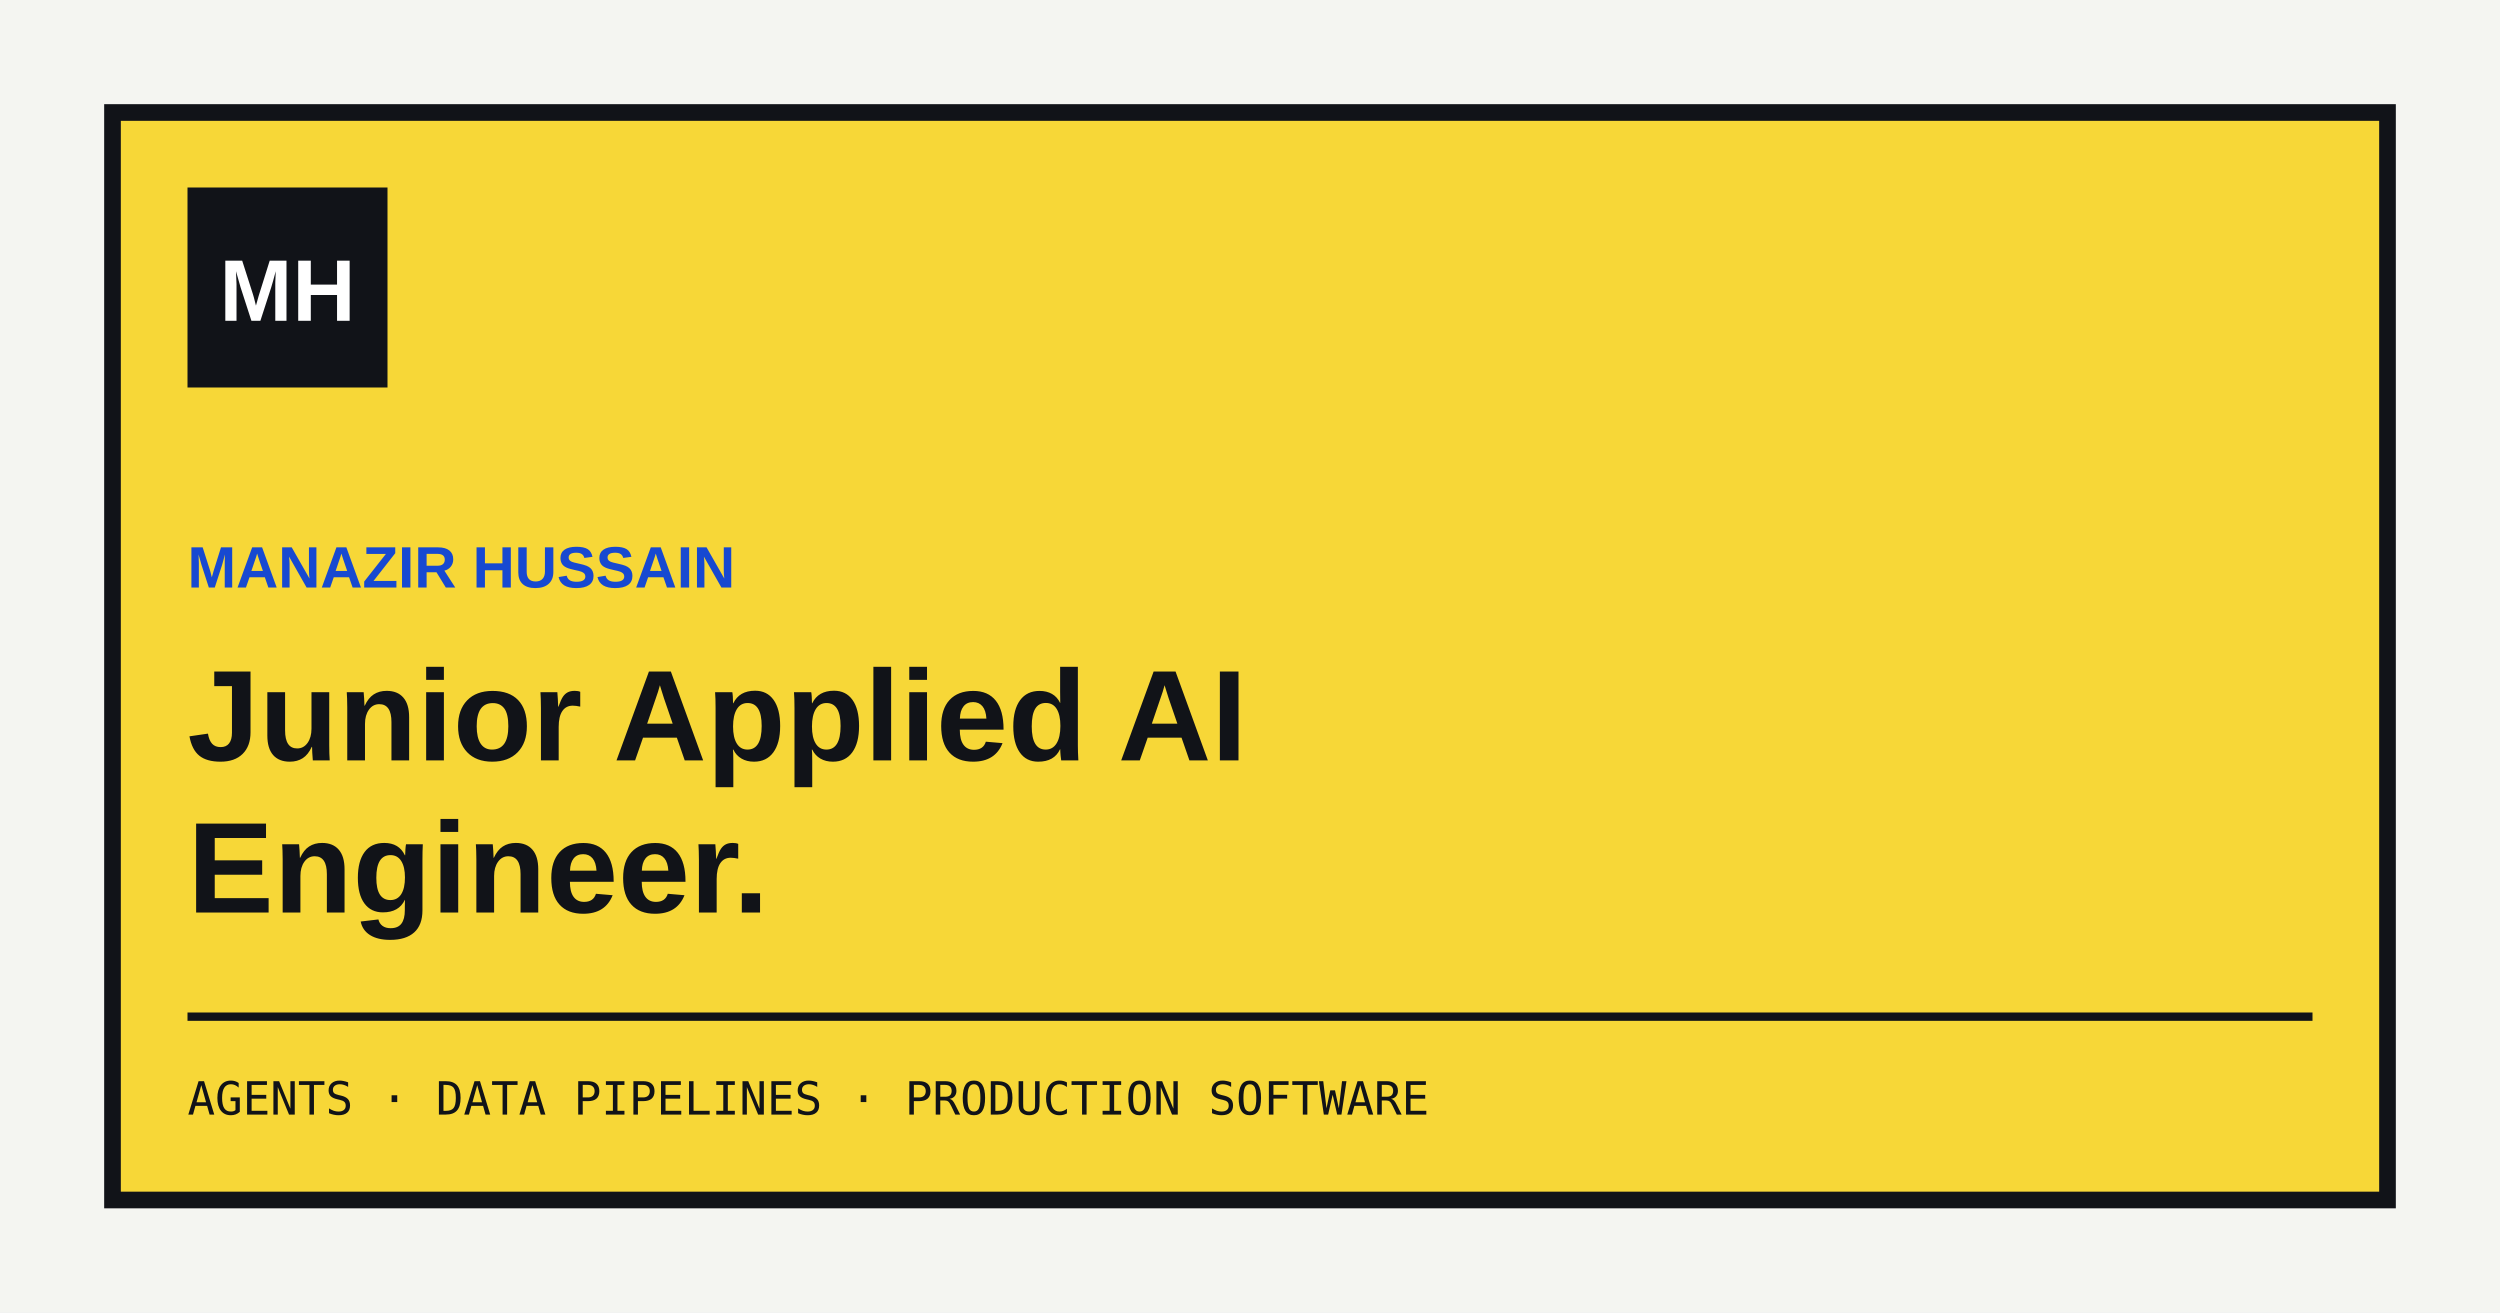
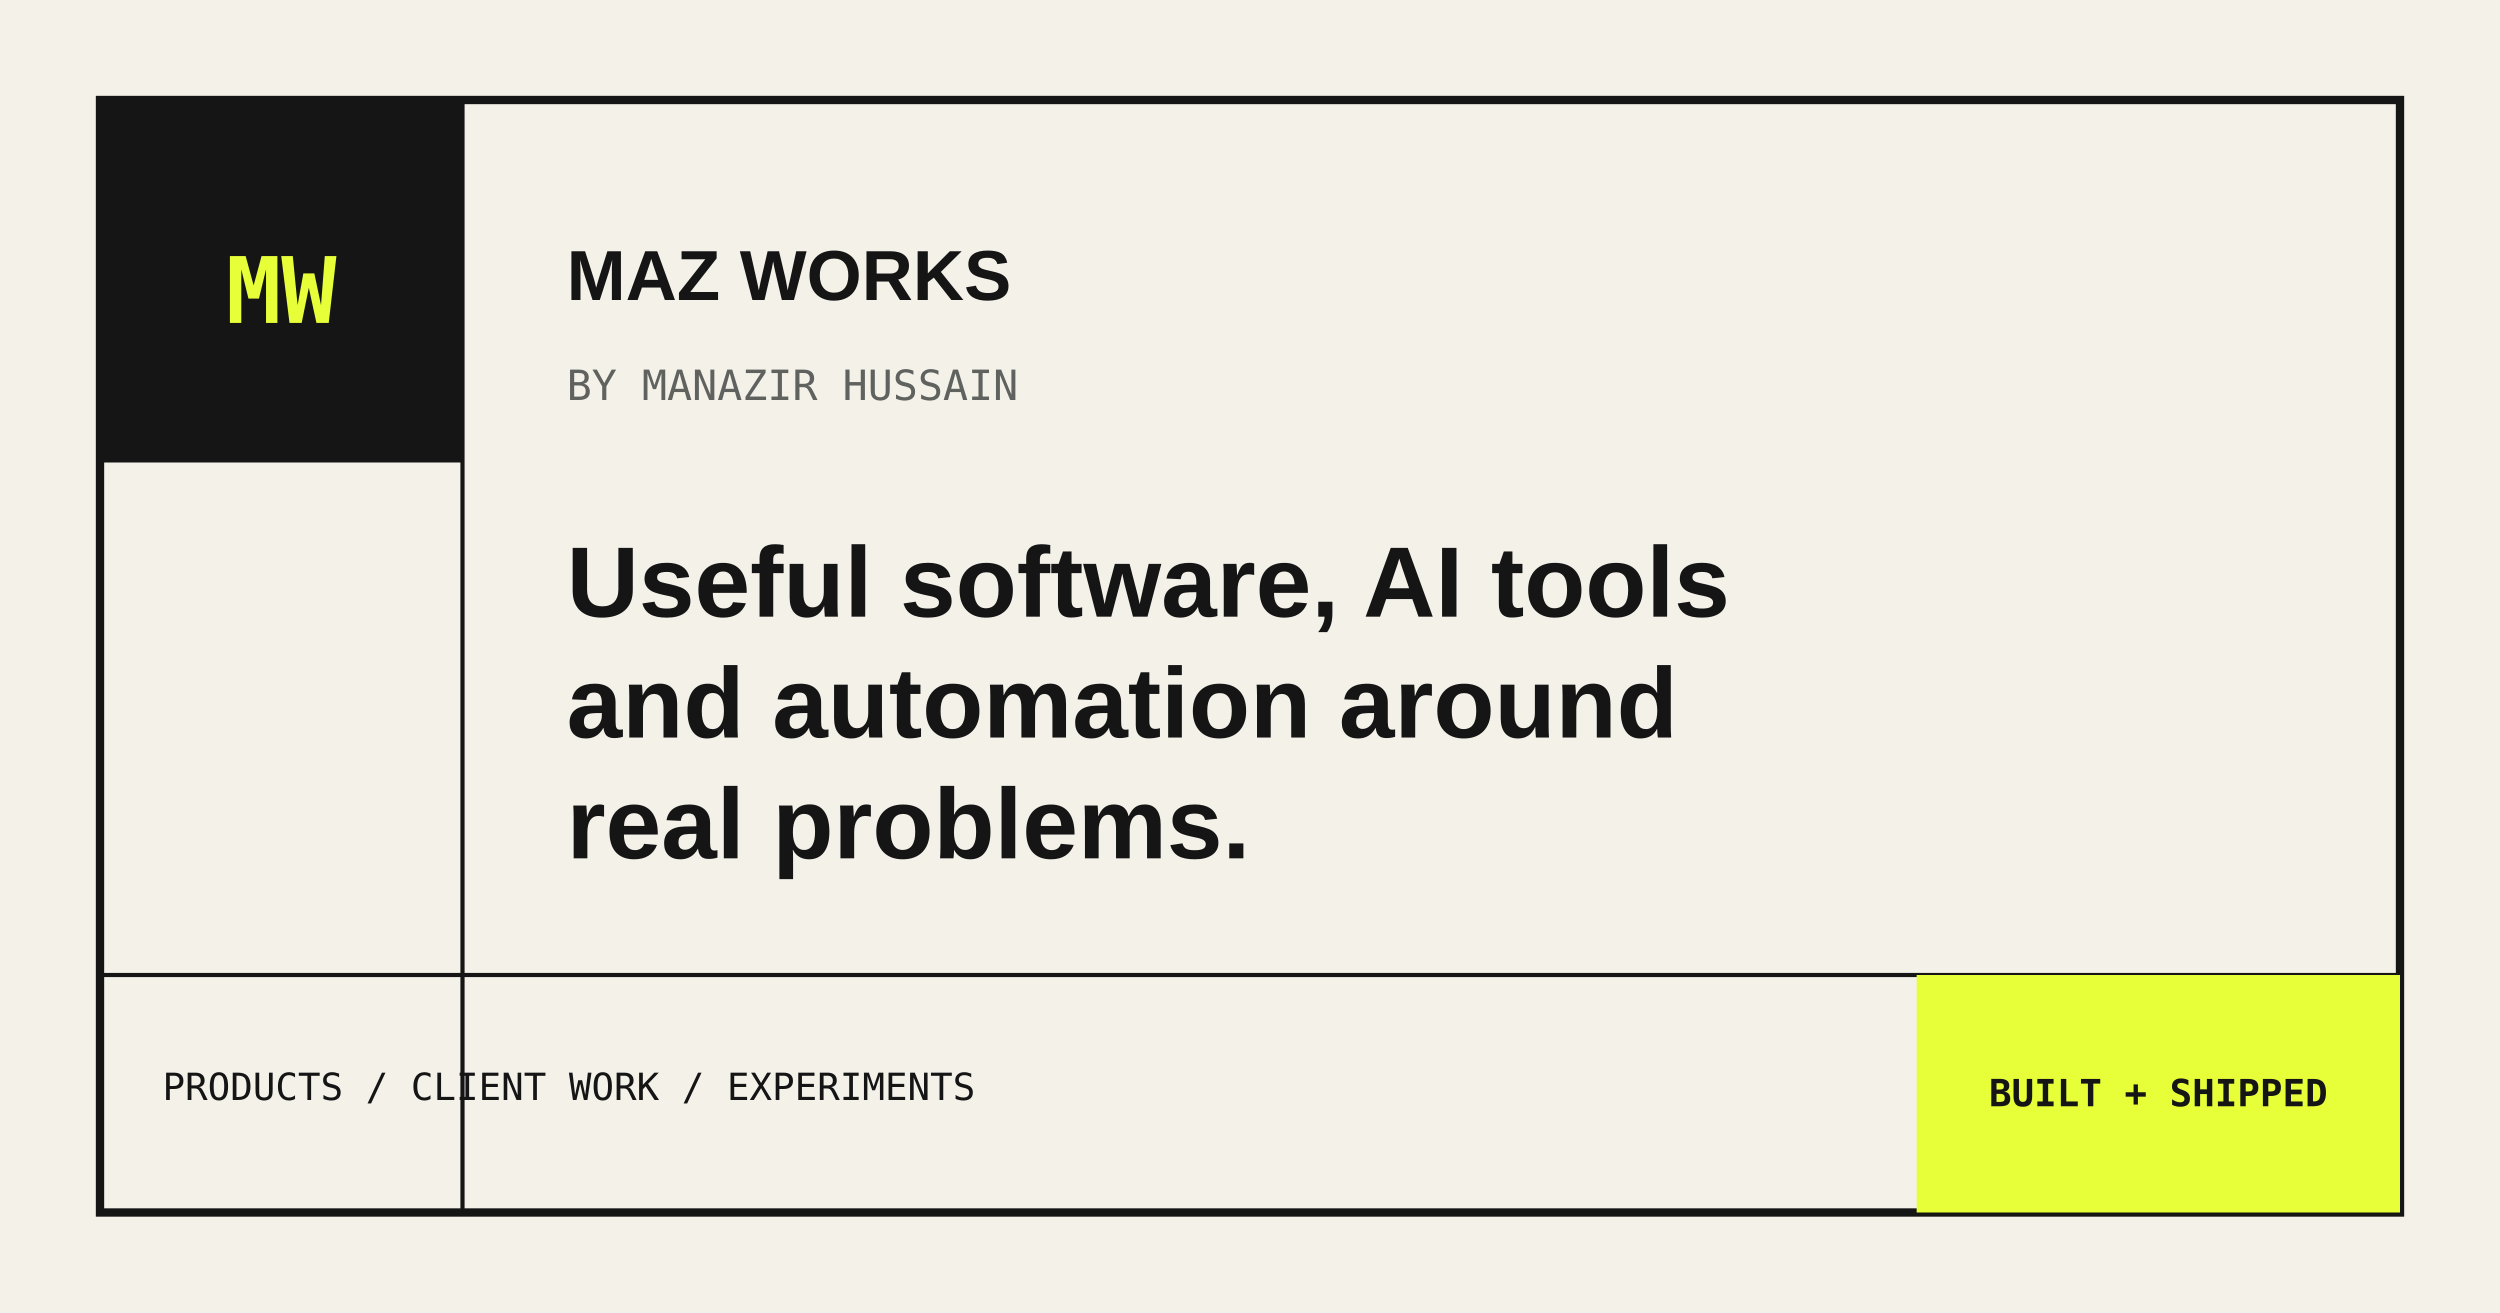
- <svg xmlns="http://www.w3.org/2000/svg" width="1200" height="630" viewBox="0 0 1200 630" role="img" aria-labelledby="title description">
-   <rect width="1200" height="630" fill="#f4f5f1" />
-   <rect x="54" y="54" width="1092" height="522" fill="#f7d737" stroke="#111318" stroke-width="8" />
-   <rect x="90" y="90" width="96" height="96" fill="#111318" />
-   <text x="138" y="154" fill="#ffffff" font-family="Arial, sans-serif" font-size="42" font-weight="900" text-anchor="middle">MH</text>
-   <text x="90" y="282" fill="#1749d1" font-family="Arial, sans-serif" font-size="28" font-weight="800">MANAZIR HUSSAIN</text>
-   <text x="90" y="365" fill="#111318" font-family="Arial, sans-serif" font-size="62" font-weight="900">Junior Applied AI</text>
-   <text x="90" y="438" fill="#111318" font-family="Arial, sans-serif" font-size="62" font-weight="900">Engineer.</text>
-   <line x1="90" y1="488" x2="1110" y2="488" stroke="#111318" stroke-width="4" />
-   <text x="90" y="535" fill="#111318" font-family="Consolas, monospace" font-size="22">AGENTS · DATA PIPELINES · PRODUCTION SOFTWARE</text>
+ <svg xmlns="http://www.w3.org/2000/svg" width="1200" height="630" viewBox="0 0 1200 630" role="img" aria-labelledby="title desc">
+   <rect width="1200" height="630" fill="#f4f1e9" />
+   <rect x="48" y="48" width="1104" height="534" fill="none" stroke="#151515" stroke-width="4" />
+   <rect x="48" y="48" width="174" height="174" fill="#151515" />
+   <text x="135" y="155" fill="#e6ff38" font-family="Consolas,monospace" font-size="44" font-weight="700" text-anchor="middle">MW</text>
+   <line x1="222" y1="48" x2="222" y2="582" stroke="#151515" stroke-width="2" />
+   <line x1="48" y1="468" x2="1152" y2="468" stroke="#151515" stroke-width="2" />
+   <rect x="920" y="468" width="232" height="114" fill="#e6ff38" />
+   <text x="272" y="144" fill="#151515" font-family="Arial,sans-serif" font-size="34" font-weight="700">MAZ WORKS</text>
+   <text x="272" y="192" fill="#5f625e" font-family="Consolas,monospace" font-size="20">BY MANAZIR HUSSAIN</text>
+   <text x="272" y="296" fill="#151515" font-family="Arial,sans-serif" font-size="48" font-weight="700">Useful software, AI tools</text>
+   <text x="272" y="354" fill="#151515" font-family="Arial,sans-serif" font-size="48" font-weight="700">and automation around</text>
+   <text x="272" y="412" fill="#151515" font-family="Arial,sans-serif" font-size="48" font-weight="700">real problems.</text>
+   <text x="78" y="528" fill="#151515" font-family="Consolas,monospace" font-size="18">PRODUCTS / CLIENT WORK / EXPERIMENTS</text>
+   <text x="1036" y="531" fill="#151515" font-family="Consolas,monospace" font-size="18" font-weight="700" text-anchor="middle">BUILT + SHIPPED</text>
</svg>
